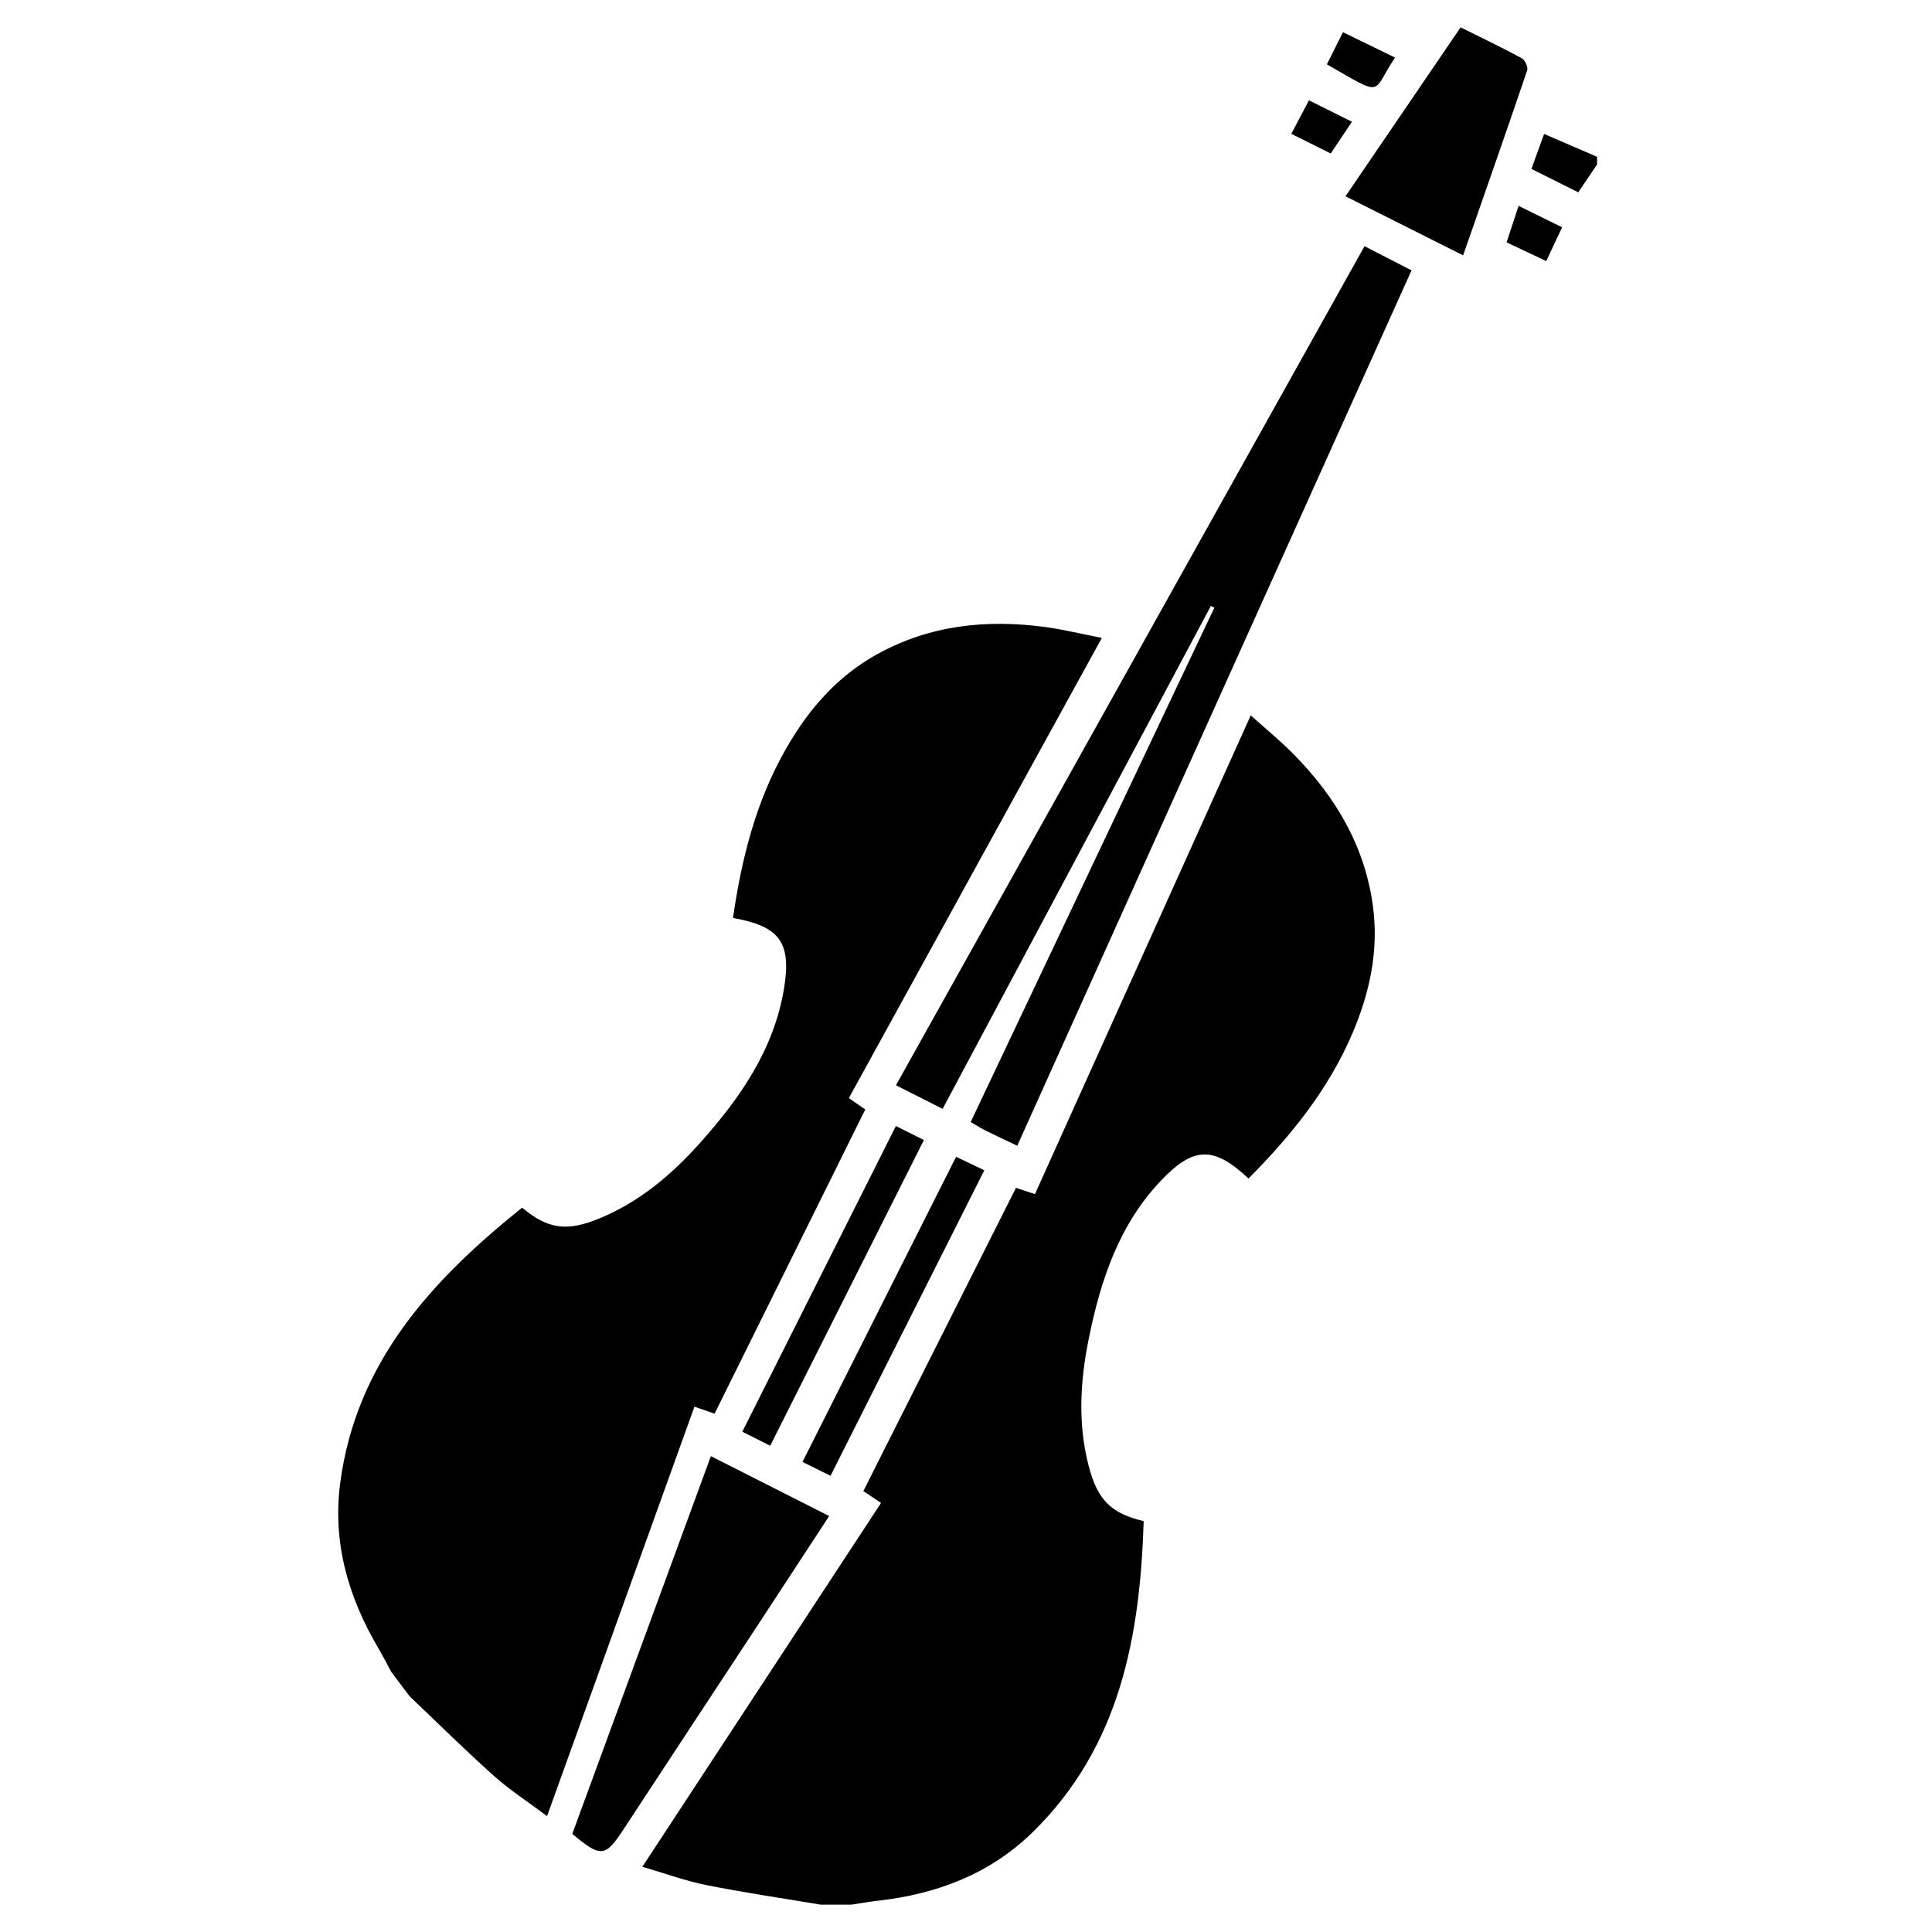
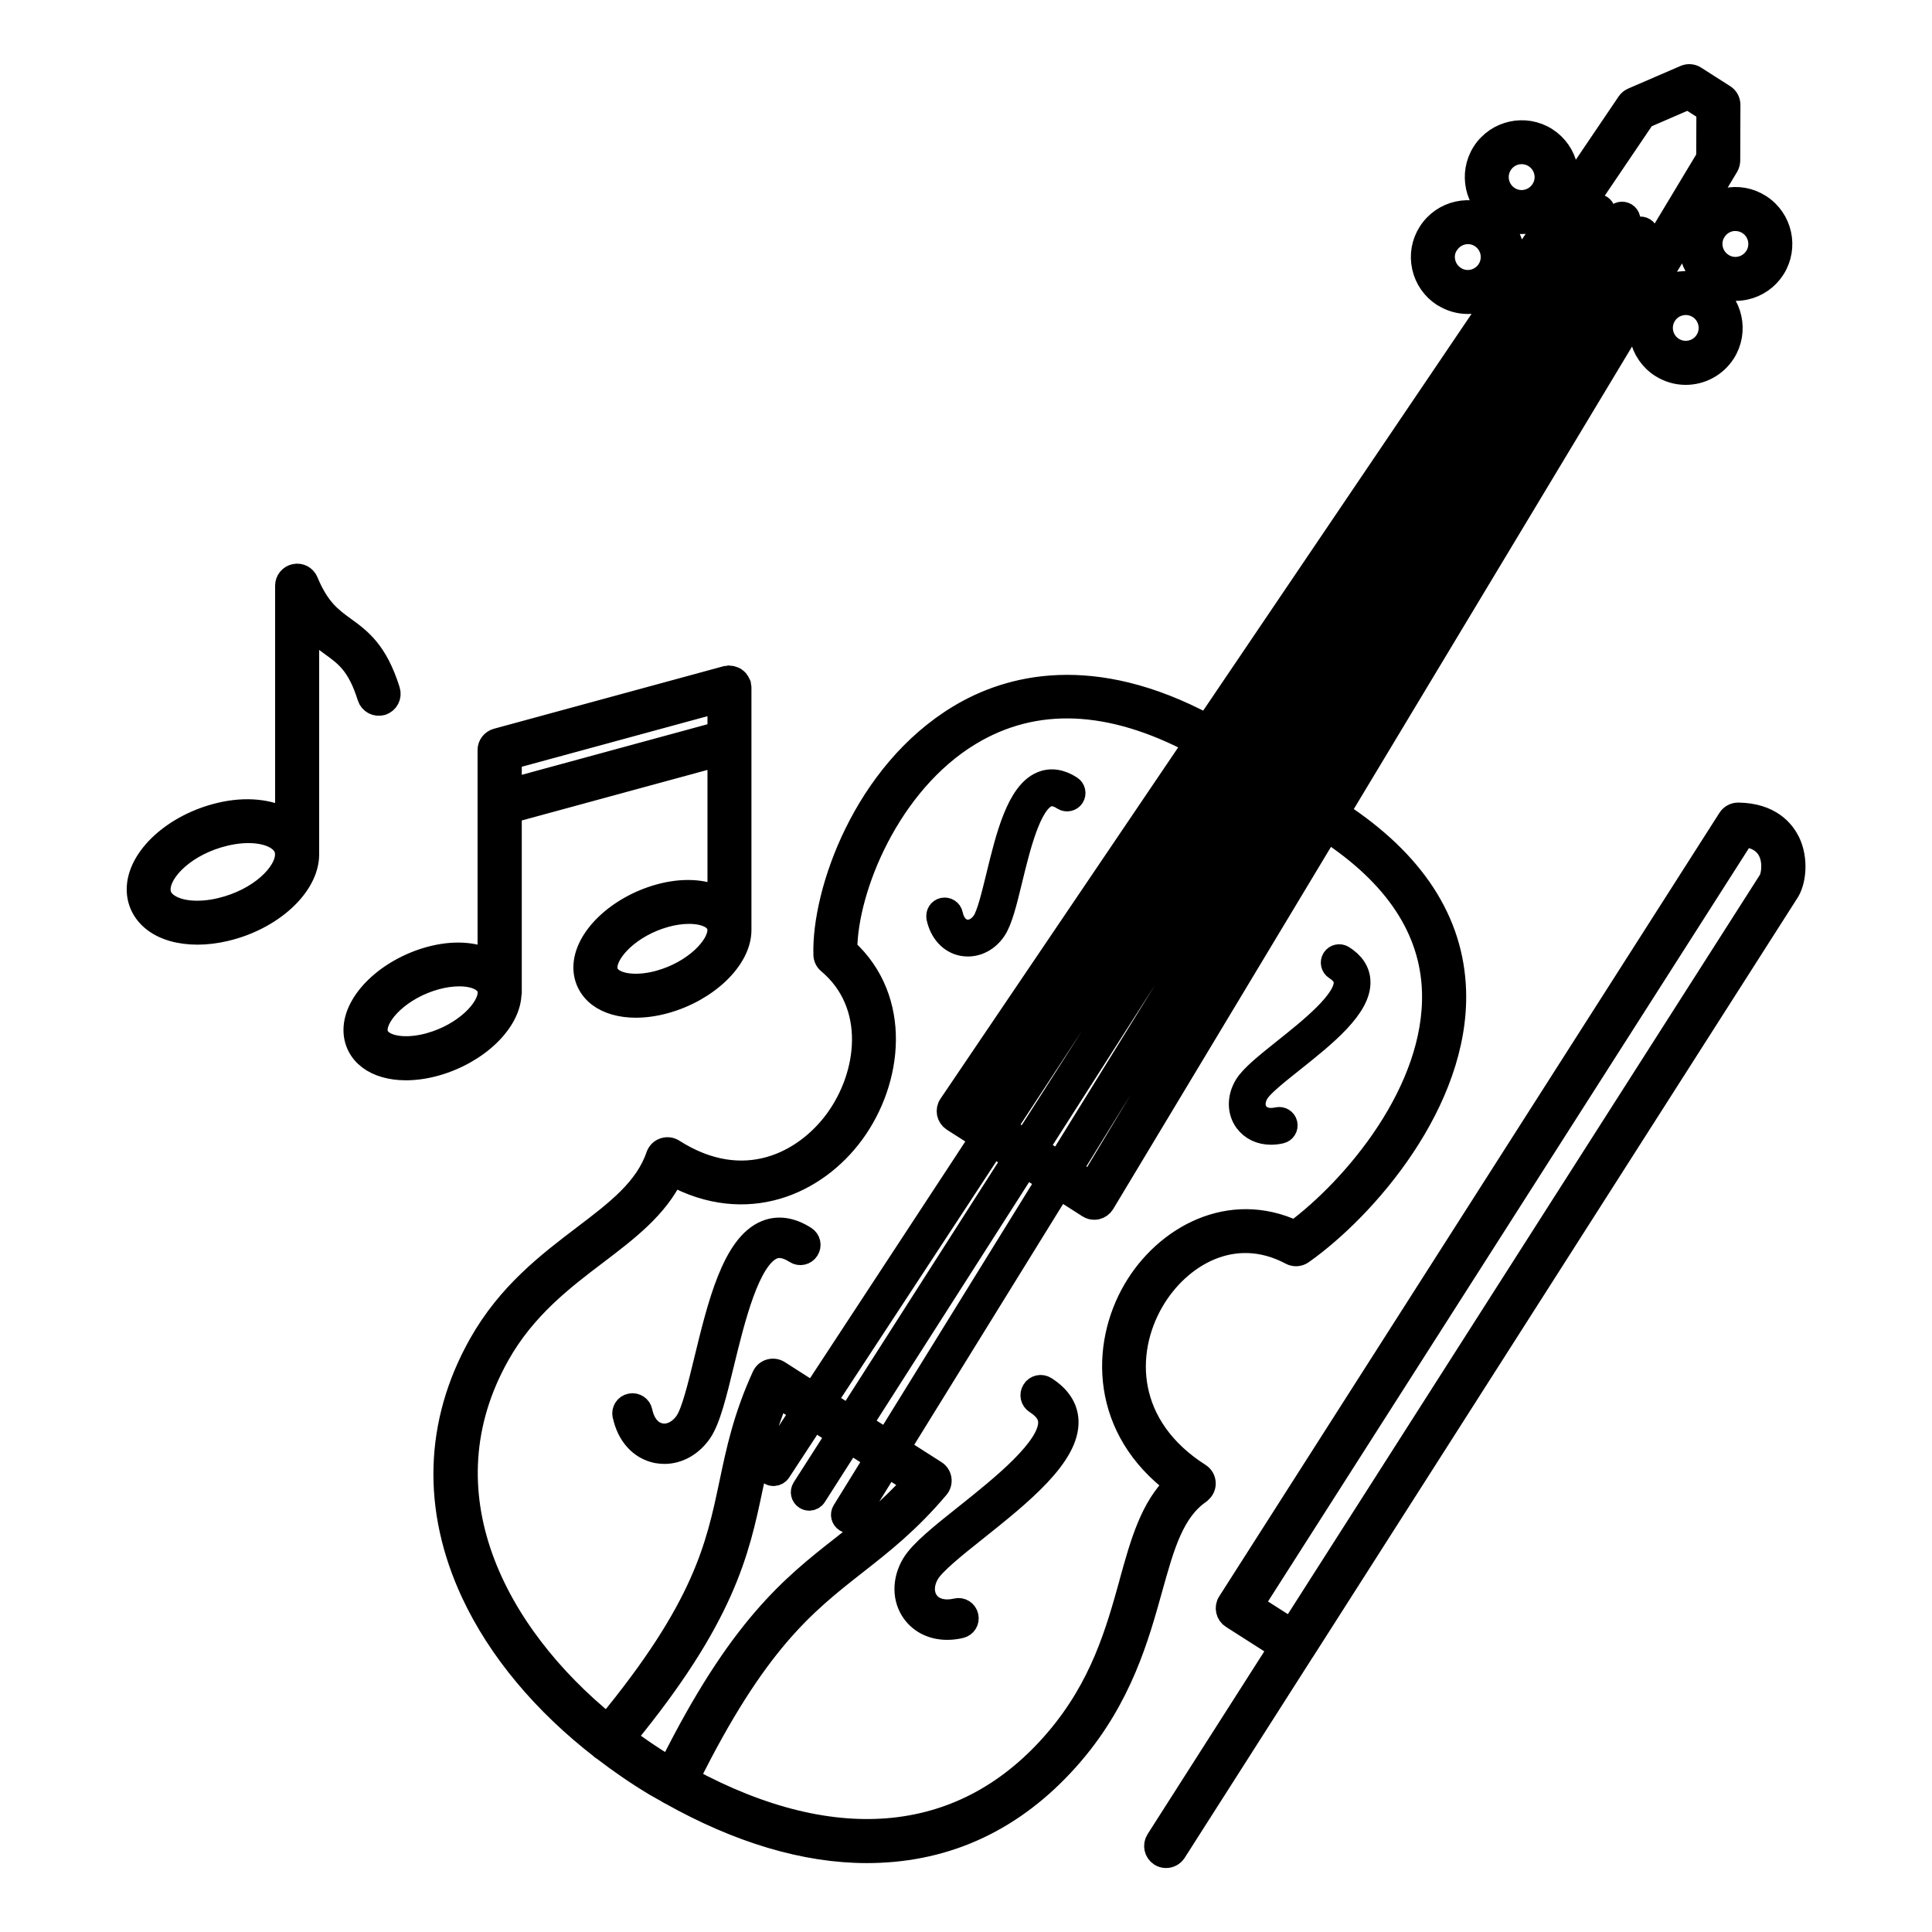
- <svg xmlns="http://www.w3.org/2000/svg" viewBox="0 0 100 100" fill="currentColor">
-   <path d="M42.478,98.584c-1.972-0.331-3.952-0.62-5.912-1.011c-1.082-0.216-2.13-0.603-3.318-0.949 c4.16-6.341,8.235-12.552,12.355-18.832c-0.306-0.205-0.563-0.377-0.916-0.614c2.625-5.215,5.25-10.431,7.9-15.696 c0.328,0.109,0.597,0.198,0.981,0.326c3.697-8.201,7.394-16.403,11.171-24.781c0.798,0.72,1.551,1.332,2.227,2.02 c2.15,2.188,3.665,4.712,4.092,7.818c0.32,2.331-0.16,4.524-1.065,6.639c-1.236,2.889-3.172,5.287-5.37,7.494 c-1.79-1.669-2.825-1.676-4.511,0.088c-2.197,2.299-3.155,5.203-3.764,8.235c-0.438,2.178-0.567,4.377,0.002,6.559 c0.458,1.756,1.155,2.455,2.847,2.853c-0.188,5.968-1.214,11.643-5.723,16.078c-2.224,2.187-4.993,3.232-8.056,3.574 c-0.454,0.051-0.904,0.132-1.356,0.2C43.533,98.584,43.005,98.584,42.478,98.584z" />
-   <path d="M20.25,86.535c-0.217-0.402-0.423-0.811-0.655-1.204c-1.567-2.654-2.396-5.495-1.984-8.587 c0.836-6.269,4.756-10.499,9.413-14.235c1.335,1.113,2.312,1.25,3.991,0.561c2.086-0.856,3.766-2.281,5.244-3.94 c2.058-2.309,3.803-4.819,4.321-7.957c0.397-2.408-0.231-3.231-2.64-3.659c0.443-3.083,1.197-6.072,2.764-8.795 c1.147-1.994,2.611-3.696,4.667-4.84c2.739-1.525,5.667-1.831,8.708-1.427c0.956,0.127,1.898,0.361,2.953,0.566 c-4.427,8.053-8.762,15.937-13.096,23.82c0.333,0.23,0.566,0.392,0.85,0.588c-2.616,5.282-5.208,10.514-7.8,15.746 c-0.402-0.14-0.693-0.242-1.041-0.363c-2.544,7.067-5.06,14.056-7.629,21.192c-0.99-0.742-1.929-1.347-2.752-2.082 c-1.49-1.332-2.911-2.741-4.36-4.118C20.886,87.379,20.569,86.957,20.25,86.535z" />
-   <path d="M82.663,8.513c-0.3,0.446-0.601,0.892-0.971,1.442c-0.777-0.388-1.577-0.788-2.425-1.212 c0.235-0.649,0.442-1.221,0.655-1.81c0.962,0.416,1.851,0.8,2.741,1.183C82.663,8.249,82.663,8.381,82.663,8.513z" />
-   <path d="M52.653,59.303c-0.632-0.301-1.135-0.534-1.632-0.781c-0.233-0.116-0.452-0.257-0.779-0.445 c4.212-8.89,8.413-17.757,12.613-26.623c-0.06-0.031-0.12-0.061-0.18-0.092c-4.614,8.651-9.229,17.302-13.885,26.032 c-0.807-0.408-1.555-0.786-2.416-1.221c8.096-14.497,16.159-28.936,24.253-43.431c0.851,0.438,1.602,0.825,2.434,1.253 C66.256,29.102,59.478,44.149,52.653,59.303z" />
-   <path d="M29.621,94.921c2.393-6.521,4.767-12.992,7.174-19.55c2.065,1.045,4.049,2.05,6.123,3.099 c-1.255,1.917-2.471,3.78-3.692,5.64c-2.314,3.522-4.635,7.04-6.944,10.565C31.326,96.133,31.109,96.165,29.621,94.921z" />
-   <path d="M75.732,13.217c-2.082-1.045-4.017-2.017-6.09-3.057c2.005-2.941,3.959-5.809,5.959-8.744c1.083,0.539,2.14,1.043,3.169,1.6 c0.164,0.089,0.333,0.459,0.277,0.623C77.975,6.802,76.869,9.953,75.732,13.217z" />
-   <path d="M46.371,58.284c0.513,0.256,0.941,0.47,1.45,0.724c-2.669,5.309-5.304,10.55-7.956,15.824 c-0.502-0.253-0.909-0.459-1.443-0.728C41.062,68.852,43.681,63.639,46.371,58.284z" />
-   <path d="M42.988,76.387c-0.536-0.265-0.941-0.465-1.451-0.718c2.661-5.286,5.286-10.502,7.95-15.794 c0.494,0.236,0.925,0.442,1.461,0.699C48.285,65.866,45.659,71.083,42.988,76.387z" />
-   <path d="M72.207,2.979c-1.25,1.86-0.495,2.083-3.528,0.352c0.253-0.506,0.51-1.02,0.831-1.664 C70.406,2.103,71.268,2.522,72.207,2.979z" />
-   <path d="M77.981,12.545c0.212-0.646,0.403-1.227,0.621-1.89c0.756,0.373,1.455,0.718,2.252,1.11 c-0.261,0.556-0.506,1.076-0.821,1.748C79.359,13.195,78.708,12.888,77.981,12.545z" />
-   <path d="M66.838,6.928c0.334-0.635,0.602-1.144,0.913-1.734c0.759,0.377,1.446,0.719,2.226,1.107 c-0.39,0.584-0.726,1.086-1.098,1.643C68.216,7.614,67.587,7.301,66.838,6.928z" />
+ <svg xmlns="http://www.w3.org/2000/svg" viewBox="7 7 86 86" fill="currentColor" stroke="currentColor" stroke-width="1" stroke-linejoin="round">
+   <path d="m71.246 20.156c0.332 0.211 0.707 0.32 1.09 0.32 0.148 0 0.297-0.016 0.441-0.047 0.531-0.117 0.984-0.434 1.277-0.891 0.602-0.945 0.324-2.203-0.621-2.809-0.945-0.602-2.203-0.324-2.809 0.621-0.293 0.457-0.391 1-0.273 1.531 0.117 0.531 0.434 0.984 0.891 1.277zm0.191-2.289c0.156-0.242 0.395-0.41 0.672-0.473 0.078-0.016 0.156-0.027 0.234-0.027 0.203 0 0.402 0.059 0.574 0.168 0.5 0.32 0.645 0.984 0.328 1.484-0.156 0.242-0.395 0.41-0.676 0.473s-0.566 0.012-0.809-0.145c-0.242-0.156-0.41-0.395-0.473-0.676s-0.012-0.566 0.145-0.809zm2.203-1.27c0.332 0.211 0.707 0.32 1.09 0.32 0.148 0 0.297-0.016 0.441-0.047 0.531-0.117 0.984-0.434 1.277-0.891s0.391-1 0.273-1.531c-0.117-0.531-0.434-0.984-0.891-1.277-0.945-0.602-2.203-0.324-2.809 0.621-0.602 0.945-0.324 2.203 0.621 2.809zm0.188-2.293c0.203-0.32 0.551-0.496 0.906-0.496 0.199 0 0.398 0.055 0.578 0.168 0.242 0.156 0.41 0.395 0.473 0.676s0.012 0.566-0.145 0.809c-0.156 0.242-0.395 0.41-0.676 0.473s-0.566 0.012-0.809-0.145c-0.5-0.32-0.645-0.984-0.328-1.484zm6.496 6.199c-0.602 0.945-0.324 2.203 0.621 2.809 0.34 0.215 0.715 0.32 1.09 0.32 0.672 0 1.328-0.332 1.719-0.938 0.602-0.945 0.324-2.203-0.621-2.809-0.945-0.602-2.203-0.324-2.809 0.621zm2.621 1.672c-0.32 0.5-0.984 0.645-1.484 0.328-0.5-0.32-0.645-0.984-0.328-1.484 0.203-0.32 0.551-0.496 0.906-0.496 0.199 0 0.398 0.055 0.578 0.168 0.5 0.32 0.645 0.984 0.328 1.484zm-0.406-5.41c-0.293 0.457-0.391 1.004-0.273 1.531 0.117 0.531 0.434 0.984 0.891 1.277 0.332 0.211 0.707 0.32 1.09 0.32 0.148 0 0.297-0.016 0.441-0.047 0.531-0.117 0.984-0.434 1.277-0.891 0.602-0.945 0.324-2.203-0.621-2.809-0.457-0.293-1.004-0.391-1.531-0.273-0.531 0.117-0.984 0.434-1.277 0.891zm1.715 0.02c0.203 0 0.402 0.059 0.574 0.168 0.5 0.32 0.645 0.984 0.328 1.484-0.156 0.242-0.395 0.41-0.676 0.473s-0.566 0.012-0.809-0.145-0.41-0.395-0.473-0.676-0.012-0.566 0.145-0.809 0.395-0.41 0.672-0.473c0.078-0.016 0.156-0.027 0.234-0.027zm-23.844 56.641c0.133-0.09 0.211-0.242 0.207-0.402-0.004-0.16-0.086-0.309-0.223-0.395-3.316-2.113-3.43-5.406-2.074-7.727 1.152-1.973 3.566-3.465 6.144-2.094 0.16 0.086 0.355 0.074 0.504-0.031 2.816-1.988 6.949-6.734 6.793-11.672-0.098-3.109-1.848-5.773-5.172-7.941l17.305-28.766c0.043-0.074 0.066-0.16 0.07-0.246l0.008-2.488c0-0.164-0.082-0.316-0.223-0.406l-1.297-0.828c-0.133-0.086-0.301-0.098-0.449-0.035l-2.332 1.008c-0.082 0.035-0.156 0.098-0.207 0.172l-18.742 27.707c-5.102-2.734-8.805-1.754-11.027-0.414-4.223 2.543-6.07 7.848-5.988 10.633 0.004 0.137 0.066 0.266 0.172 0.352 2.203 1.852 1.812 5 0.324 7.023-1.371 1.863-4.086 3.328-7.234 1.32-0.125-0.078-0.277-0.098-0.418-0.047-0.141 0.047-0.246 0.156-0.297 0.297-0.508 1.484-1.793 2.461-3.285 3.594-1.566 1.191-3.344 2.543-4.613 4.801-1.965 3.492-2.078 7.316-0.336 11.062 1.184 2.543 3.188 4.93 5.754 6.914 0.008 0.008 0.008 0.016 0.016 0.02 0.012 0.012 0.027 0.016 0.043 0.023 0.742 0.57 1.52 1.109 2.348 1.605 0.188 0.109 0.371 0.207 0.555 0.312 0.016 0.012 0.027 0.027 0.047 0.035 0.008 0.004 0.02 0.004 0.027 0.008 3.07 1.727 6.023 2.613 8.785 2.613 0.18 0 0.355-0.004 0.531-0.012 3.367-0.137 6.266-1.602 8.613-4.344 2.164-2.531 2.91-5.207 3.508-7.356 0.539-1.934 0.965-3.461 2.164-4.285zm12.812-50.918 0.355 0.227-22.383 34.125-0.848-0.539zm0.895 0.57 0.488 0.312-21.973 34.387-0.898-0.574zm-22 35.508-7.324 11.461-1.047-0.668 7.461-11.375zm0.539 0.344 0.969 0.617-7.152 11.57-1.141-0.727zm0.516-0.809 21.973-34.387 0.441 0.281-21.457 34.715zm22.957-33.758 0.469 0.301-21.039 34.98-0.887-0.566zm4.055-12.141 1.969-0.852 0.859 0.551-0.008 2.094-5.91 9.828-0.461-0.293 3.66-5.922c0.094-0.148 0.047-0.348-0.105-0.441s-0.348-0.047-0.441 0.105l-3.656 5.914-0.43-0.273 3.812-5.965c0.094-0.148 0.051-0.348-0.098-0.441s-0.348-0.051-0.441 0.098l-3.812 5.965-0.48-0.305 3.715-5.664c0.098-0.148 0.055-0.348-0.094-0.441-0.148-0.098-0.348-0.055-0.441 0.094l-3.719 5.672-0.344-0.219 6.422-9.492zm-50.992 55.086c1.172-2.086 2.863-3.375 4.359-4.508 1.383-1.051 2.695-2.051 3.391-3.508 3.289 1.789 6.371 0.41 8.031-1.852 1.707-2.324 2.148-5.938-0.312-8.18 0.02-2.699 1.898-7.391 5.527-9.578 2.879-1.734 6.242-1.586 9.988 0.398l-10.898 16.109c-0.074 0.105-0.098 0.238-0.074 0.367 0.027 0.125 0.102 0.238 0.211 0.309l1.25 0.797-7.461 11.375-1.539-0.984c-0.117-0.074-0.262-0.094-0.395-0.055-0.133 0.039-0.242 0.133-0.301 0.262-0.836 1.828-1.148 3.32-1.453 4.769-0.598 2.844-1.176 5.539-5.481 10.758-5.035-4.082-8.281-10.363-4.844-16.477zm5.606 17.062c4.438-5.391 5.066-8.32 5.66-11.148 0.277-1.312 0.539-2.562 1.168-4.062l1.059 0.676-1.52 2.32c-0.098 0.148-0.055 0.348 0.094 0.441 0.055 0.035 0.113 0.051 0.176 0.051 0.105 0 0.207-0.051 0.27-0.145l1.523-2.324 1.059 0.676-1.535 2.398c-0.094 0.148-0.051 0.348 0.098 0.441 0.055 0.035 0.113 0.051 0.172 0.051 0.105 0 0.207-0.051 0.27-0.148l1.535-2.402 1.152 0.734-1.441 2.332c-0.094 0.148-0.047 0.348 0.105 0.441 0.051 0.031 0.109 0.047 0.168 0.047 0.105 0 0.211-0.055 0.273-0.152l1.438-2.324 1.148 0.73c-1.09 1.215-2.094 2-3.148 2.828-2.262 1.773-4.606 3.617-7.711 9.863-0.039-0.023-0.078-0.043-0.117-0.066-0.645-0.383-1.27-0.812-1.879-1.266zm22.523-6.914c-0.602 2.164-1.285 4.621-3.312 6.992-4.016 4.699-9.805 5.293-16.379 1.727 3.019-6.082 5.184-7.785 7.465-9.574 1.156-0.906 2.356-1.844 3.652-3.379 0.09-0.105 0.129-0.246 0.109-0.383-0.02-0.137-0.098-0.258-0.215-0.332l-1.629-1.039 7.152-11.57 1.289 0.824c0.078 0.051 0.168 0.074 0.258 0.074 0.035 0 0.074-0.004 0.109-0.012 0.125-0.031 0.234-0.109 0.301-0.219l9.969-16.578c3.027 1.984 4.621 4.383 4.707 7.148 0.137 4.426-3.523 8.734-6.156 10.691-2.906-1.363-5.777 0.234-7.152 2.59-1.461 2.5-1.449 6.191 1.848 8.648-1.09 1.051-1.527 2.613-2.019 4.391zm-22.559-7.457c-0.047-0.215 0.094-0.43 0.309-0.473 0.215-0.047 0.43 0.094 0.473 0.309 0.117 0.562 0.426 0.93 0.852 1.016 0.41 0.082 0.844-0.133 1.137-0.555 0.297-0.434 0.574-1.574 0.867-2.781 0.582-2.394 1.242-5.113 2.703-5.699 0.539-0.219 1.125-0.129 1.738 0.262 0.188 0.117 0.242 0.367 0.121 0.551-0.117 0.188-0.367 0.242-0.551 0.121-0.387-0.246-0.719-0.312-1.008-0.195-1.078 0.434-1.738 3.156-2.223 5.144-0.324 1.336-0.605 2.488-0.984 3.043-0.402 0.586-1 0.922-1.617 0.922-0.109 0-0.223-0.012-0.336-0.031-0.742-0.148-1.293-0.758-1.477-1.637zm19.746 0.227c0.082 1.57-2.102 3.312-4.031 4.852-0.973 0.773-1.891 1.508-2.156 1.957-0.262 0.441-0.273 0.926-0.027 1.266 0.254 0.348 0.723 0.473 1.281 0.344 0.215-0.051 0.43 0.082 0.48 0.301 0.051 0.215-0.082 0.43-0.301 0.48-0.203 0.047-0.398 0.07-0.59 0.07-0.629 0-1.172-0.254-1.516-0.723-0.438-0.602-0.445-1.422-0.016-2.144 0.344-0.574 1.27-1.316 2.348-2.172 1.602-1.277 3.793-3.023 3.731-4.184-0.016-0.312-0.215-0.586-0.602-0.832-0.188-0.117-0.242-0.367-0.121-0.551 0.117-0.188 0.367-0.242 0.551-0.121 0.613 0.391 0.941 0.883 0.969 1.465zm7.941-13.305c-0.328-0.445-0.332-1.059-0.012-1.594 0.254-0.426 0.934-0.965 1.719-1.594 1.164-0.926 2.754-2.195 2.711-3.027-0.012-0.219-0.152-0.41-0.426-0.586-0.148-0.094-0.191-0.293-0.098-0.441 0.094-0.148 0.293-0.191 0.441-0.098 0.457 0.289 0.699 0.656 0.719 1.09 0.062 1.16-1.539 2.438-2.953 3.562-0.707 0.562-1.375 1.094-1.566 1.418-0.188 0.312-0.195 0.656-0.02 0.891 0.18 0.246 0.508 0.332 0.906 0.242 0.172-0.039 0.344 0.066 0.383 0.238 0.039 0.172-0.066 0.344-0.238 0.383-0.148 0.035-0.297 0.051-0.438 0.051-0.469 0-0.871-0.188-1.129-0.539zm-13.711-9.082c-0.035-0.172 0.074-0.344 0.246-0.379 0.172-0.035 0.344 0.074 0.379 0.246 0.082 0.398 0.301 0.66 0.598 0.719 0.289 0.059 0.594-0.094 0.801-0.395 0.211-0.312 0.414-1.141 0.629-2.019 0.426-1.754 0.91-3.742 1.988-4.176 0.402-0.164 0.84-0.098 1.293 0.195 0.148 0.094 0.191 0.293 0.098 0.441-0.094 0.148-0.293 0.191-0.441 0.098-0.273-0.176-0.508-0.223-0.711-0.141-0.773 0.312-1.254 2.289-1.605 3.734-0.238 0.977-0.441 1.82-0.723 2.231-0.297 0.438-0.742 0.684-1.203 0.684-0.082 0-0.168-0.008-0.25-0.023-0.551-0.109-0.965-0.566-1.102-1.215zm37.883-3.375c-0.223-0.457-0.812-1.223-2.25-1.238-0.164 0-0.32 0.082-0.41 0.223l-22.27 34.883c-0.07 0.105-0.09 0.238-0.062 0.363s0.102 0.234 0.211 0.301l2.129 1.359-5.465 8.559c-0.141 0.223-0.078 0.52 0.145 0.664 0.078 0.051 0.168 0.074 0.258 0.074 0.16 0 0.312-0.078 0.406-0.223l5.719-8.961s0-0.004 0.004-0.004c0 0 0-0.004 0.004-0.004l21.512-33.699c0.348-0.48 0.461-1.512 0.07-2.301zm-0.852 1.738c-0.008 0.012-0.016 0.02-0.023 0.031l-21.266 33.309-1.727-1.102 21.859-34.242c0.559 0.059 0.941 0.289 1.141 0.688 0.258 0.523 0.121 1.168 0.012 1.316zm-61.773-7.859c0.254-0.078 0.395-0.348 0.316-0.602-0.547-1.75-1.281-2.281-1.992-2.797-0.586-0.426-1.141-0.828-1.652-2.059-0.086-0.211-0.312-0.332-0.535-0.285-0.223 0.043-0.387 0.242-0.387 0.469v10.426c-0.734-0.426-1.789-0.543-2.934-0.273-2.059 0.484-3.672 1.965-3.672 3.367 0 0.543 0.242 1.035 0.684 1.383 0.48 0.383 1.176 0.578 1.969 0.578 0.395 0 0.812-0.051 1.242-0.152 2.059-0.484 3.672-1.965 3.672-3.367v-10.23c0.355 0.41 0.719 0.672 1.055 0.918 0.637 0.461 1.191 0.863 1.641 2.305 0.078 0.254 0.348 0.395 0.602 0.316zm-7.188 9.125c-0.988 0.234-1.906 0.137-2.394-0.246-0.215-0.172-0.32-0.375-0.32-0.633 0-0.844 1.18-2.023 2.934-2.434 0.988-0.234 1.906-0.137 2.394 0.246 0.215 0.172 0.32 0.375 0.32 0.633 0 0.844-1.18 2.023-2.934 2.434zm12.918 3.719v-8.047l9.266-2.523v6.348c-0.672-0.34-1.613-0.395-2.633-0.113-1.871 0.52-3.336 1.93-3.336 3.211 0 0.504 0.227 0.957 0.633 1.266 0.41 0.312 0.988 0.473 1.648 0.473 0.41 0 0.855-0.062 1.309-0.188 1.871-0.52 3.336-1.93 3.336-3.211v-10.805c0-0.023-0.008-0.039-0.012-0.062-0.004-0.02 0-0.043-0.004-0.062-0.004-0.012-0.012-0.02-0.016-0.027-0.012-0.031-0.027-0.059-0.043-0.086s-0.031-0.051-0.051-0.074c-0.02-0.023-0.043-0.039-0.07-0.059-0.023-0.02-0.047-0.039-0.078-0.051-0.027-0.012-0.055-0.02-0.082-0.027-0.031-0.008-0.062-0.02-0.098-0.02-0.012 0-0.02-0.008-0.031-0.008-0.023 0-0.039 0.008-0.062 0.012-0.023 0.004-0.043 0-0.062 0.004l-10.227 2.785c-0.207 0.059-0.355 0.246-0.355 0.461v9.367c-0.672-0.34-1.613-0.395-2.633-0.113-1.871 0.52-3.336 1.93-3.336 3.211 0 0.508 0.227 0.957 0.633 1.266 0.41 0.312 0.988 0.473 1.648 0.473 0.41 0 0.855-0.062 1.309-0.188 1.871-0.52 3.336-1.93 3.336-3.211zm6.633-0.496c-0.871 0.242-1.703 0.195-2.121-0.125-0.172-0.133-0.254-0.297-0.254-0.504 0-0.734 1.082-1.855 2.633-2.285 0.367-0.102 0.73-0.152 1.055-0.152 0.445 0 0.824 0.094 1.062 0.277 0.172 0.133 0.254 0.297 0.254 0.504 0 0.734-1.082 1.855-2.633 2.285zm2.633-12.465v1.395l-9.266 2.523v-1.395zm-12.859 15.246c-0.871 0.242-1.703 0.195-2.121-0.125-0.172-0.133-0.258-0.297-0.258-0.504 0-0.734 1.082-1.855 2.633-2.285 0.367-0.102 0.73-0.152 1.055-0.152 0.445 0 0.824 0.094 1.062 0.277 0.172 0.133 0.258 0.297 0.258 0.504 0 0.734-1.082 1.855-2.633 2.285z" />
</svg>
